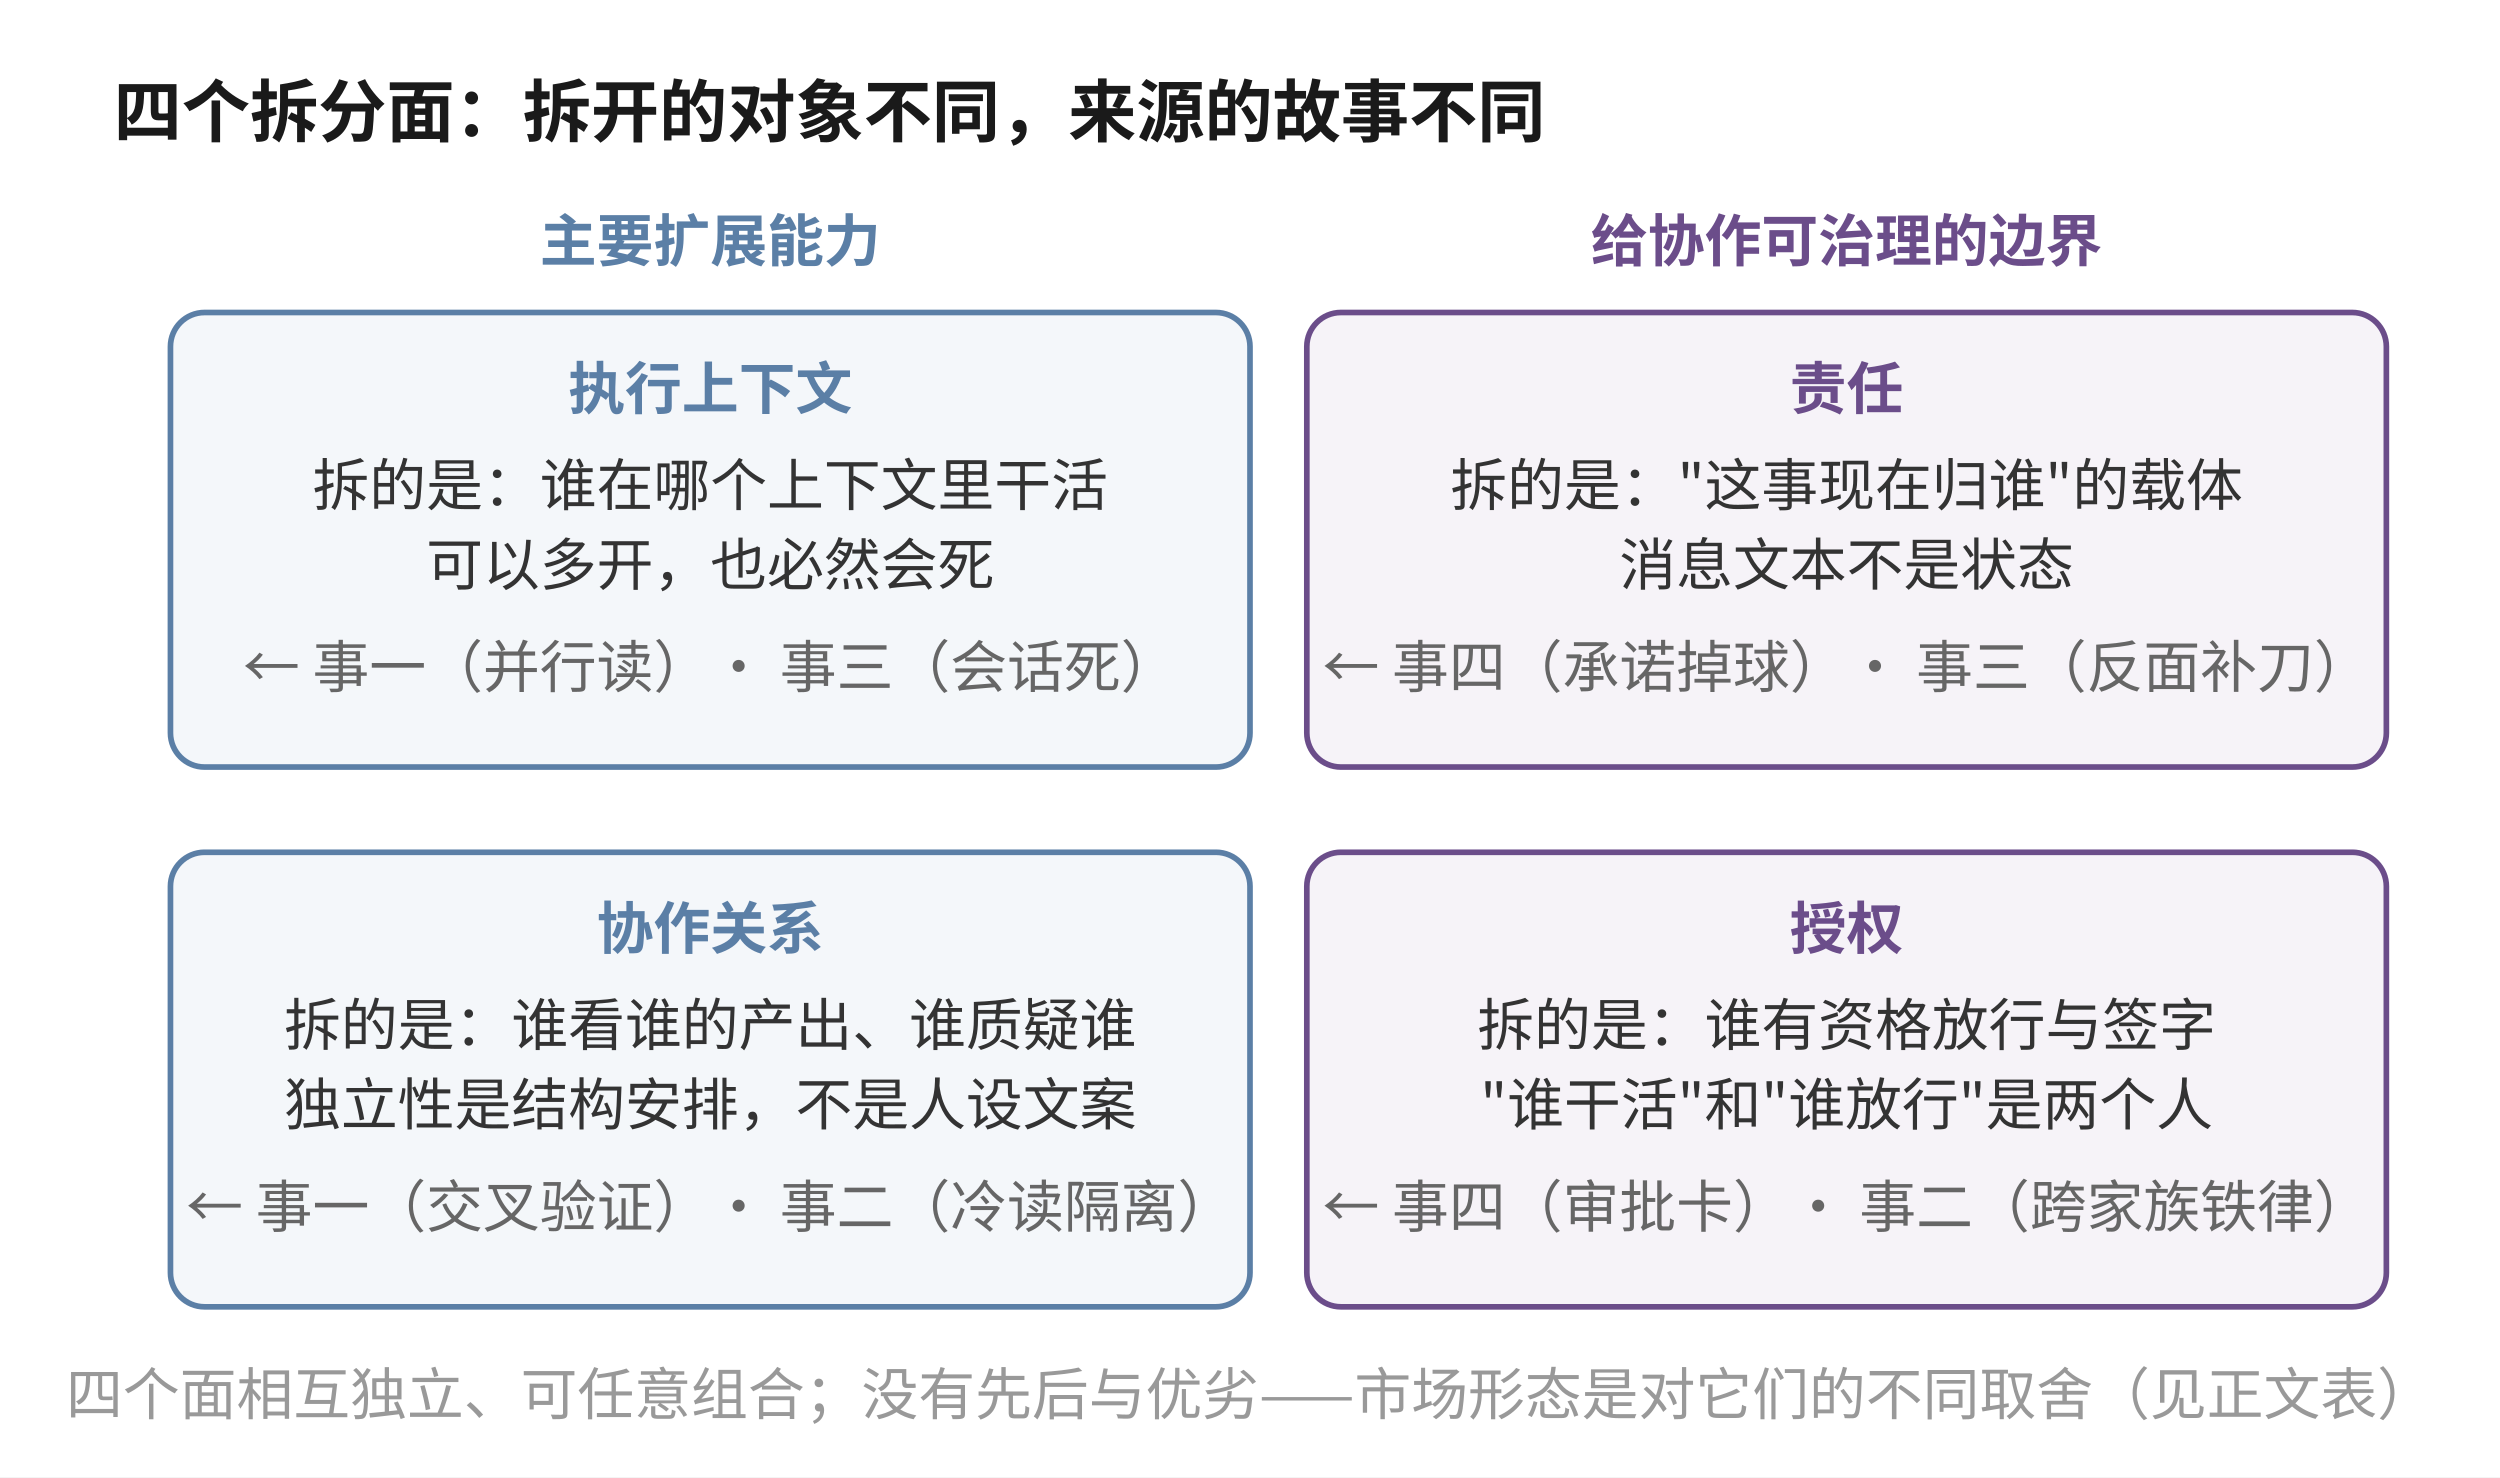
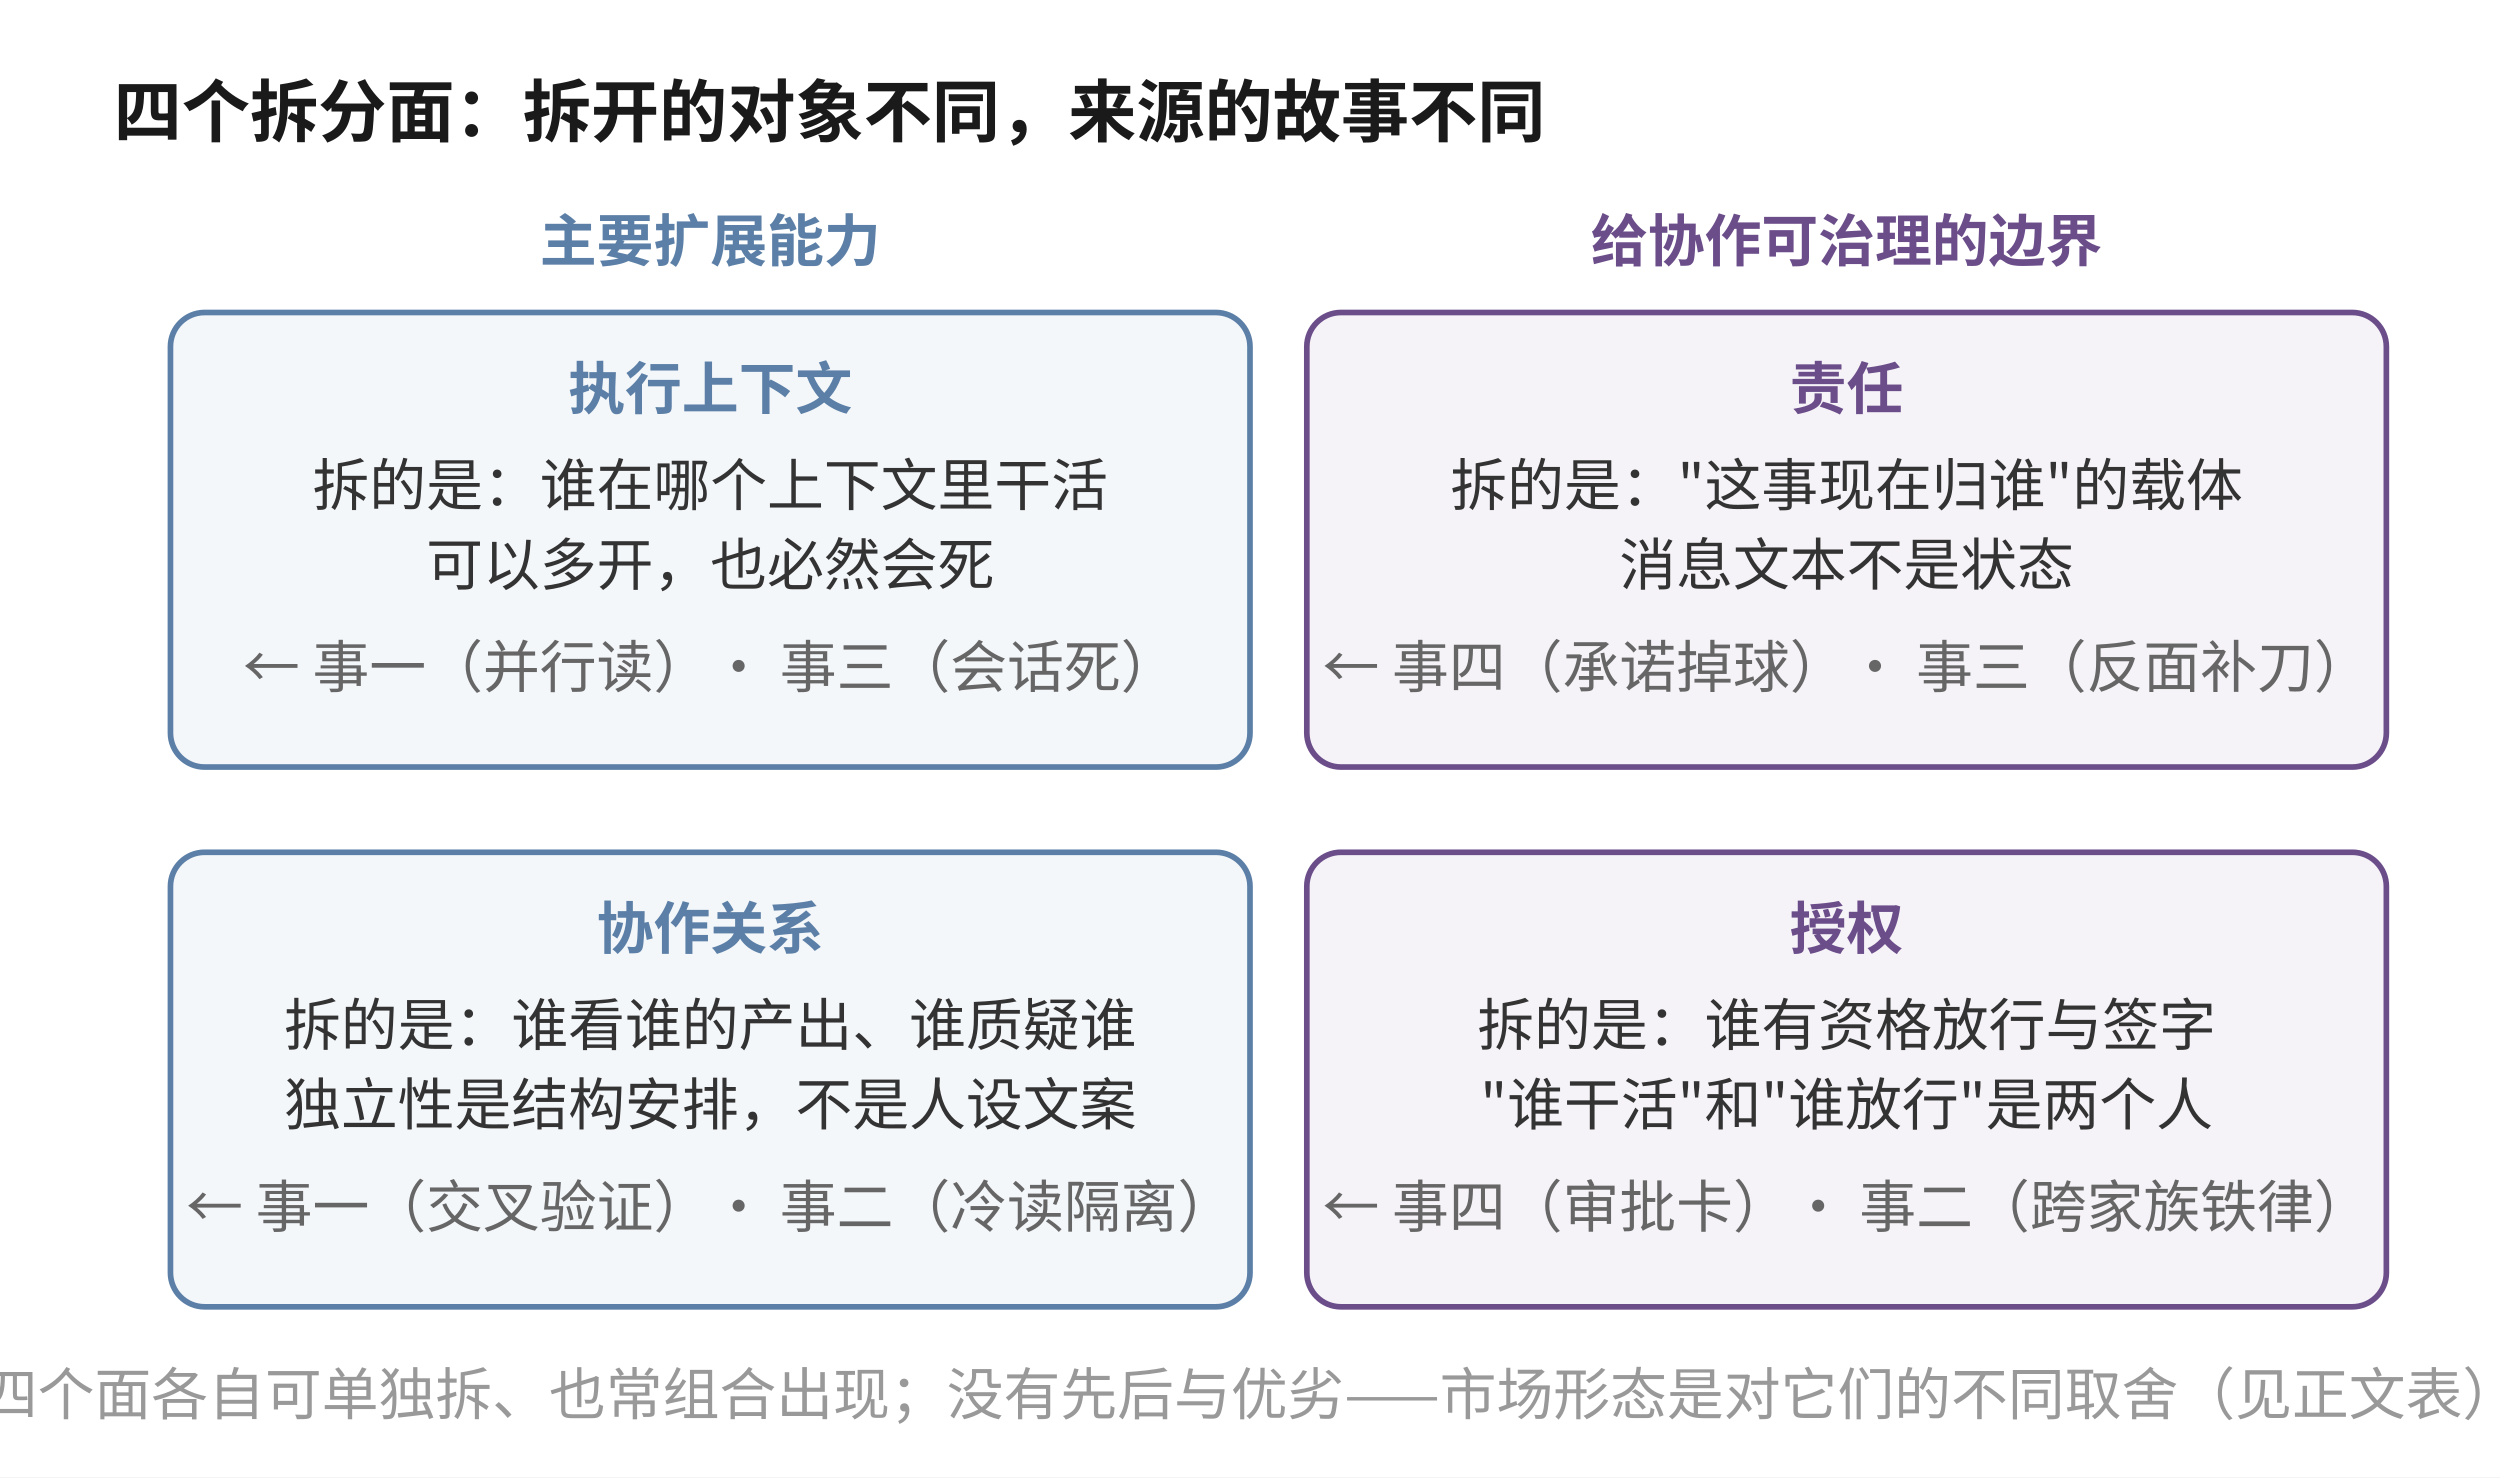
<svg xmlns="http://www.w3.org/2000/svg" width="880" height="520" viewBox="0 0 880 520" font-family="PingFang SC, Noto Sans CJK SC, Helvetica Neue, sans-serif">
  <rect width="880" height="520" fill="#ffffff" />
  <text x="40" y="48" font-size="24" font-weight="600" fill="#1a1a1a">四个拆分面：拆开的对象不同，来源的故事不同</text>
  <text x="250" y="92" font-size="20" font-weight="600" fill="#5b7fa6" text-anchor="middle">主要扩展能力</text>
  <text x="650" y="92" font-size="20" font-weight="600" fill="#6b4d8a" text-anchor="middle">给协作可治理的边界</text>
  <rect x="60" y="110" width="380" height="160" rx="12" fill="#f4f7fa" stroke="#5b7fa6" stroke-width="2" />
  <text x="250" y="144" font-size="20" font-weight="600" fill="#5b7fa6" text-anchor="middle">执行上下文</text>
  <text x="250" y="178" font-size="20" fill="#333333" text-anchor="middle">拆的是：谁在哪个上下文里干活</text>
  <text x="250" y="206" font-size="20" fill="#333333" text-anchor="middle">可以多开，也必然会死</text>
  <text x="250" y="242" font-size="20" fill="#666666" text-anchor="middle">← 事一（并行读）· 事三（会话死）</text>
  <rect x="60" y="300" width="380" height="160" rx="12" fill="#f4f7fa" stroke="#5b7fa6" stroke-width="2" />
  <text x="250" y="334" font-size="20" font-weight="600" fill="#5b7fa6" text-anchor="middle">协作关系</text>
  <text x="250" y="368" font-size="20" fill="#333333" text-anchor="middle">拆的是：谁看谁的产出、谁质疑谁</text>
  <text x="250" y="396" font-size="20" fill="#333333" text-anchor="middle">独立性是结构安排，不是人设文案</text>
  <text x="250" y="432" font-size="20" fill="#666666" text-anchor="middle">← 事一（交叉验证）· 事二（冷读隔离）</text>
  <rect x="460" y="110" width="380" height="160" rx="12" fill="#f6f3f8" stroke="#6b4d8a" stroke-width="2" />
  <text x="650" y="144" font-size="20" font-weight="600" fill="#6b4d8a" text-anchor="middle">责任</text>
  <text x="650" y="178" font-size="20" fill="#333333" text-anchor="middle">拆的是："这事现在归谁"的载体</text>
  <text x="650" y="206" font-size="20" fill="#333333" text-anchor="middle">消息文本不是状态</text>
  <text x="650" y="242" font-size="20" fill="#666666" text-anchor="middle">← 事四（承诺掉球）· 事三（反面补刀）</text>
  <rect x="460" y="300" width="380" height="160" rx="12" fill="#f6f3f8" stroke="#6b4d8a" stroke-width="2" />
  <text x="650" y="334" font-size="20" font-weight="600" fill="#6b4d8a" text-anchor="middle">授权</text>
  <text x="650" y="368" font-size="20" fill="#333333" text-anchor="middle">拆的是：谁有资格放行与签字</text>
  <text x="650" y="396" font-size="20" fill="#333333" text-anchor="middle">"谁干活"和"谁放行"是两个人</text>
  <text x="650" y="432" font-size="20" fill="#666666" text-anchor="middle">← 事四（审批卡）· 事二（跨家族铁律）</text>
-   <text x="440" y="498" font-size="20" fill="#999999" text-anchor="middle">四个面相互独立、可任意组合；没有先后与优劣——市场形态是对它们的不同取舍（见正文表）</text>
+   <text x="440" y="498" font-size="20" fill="#999999" text-anchor="middle">四个面各自可单独拆、也常组合出现；没有先后与优劣——市场形态是对它们的不同取舍（见正文表）</text>
</svg>
